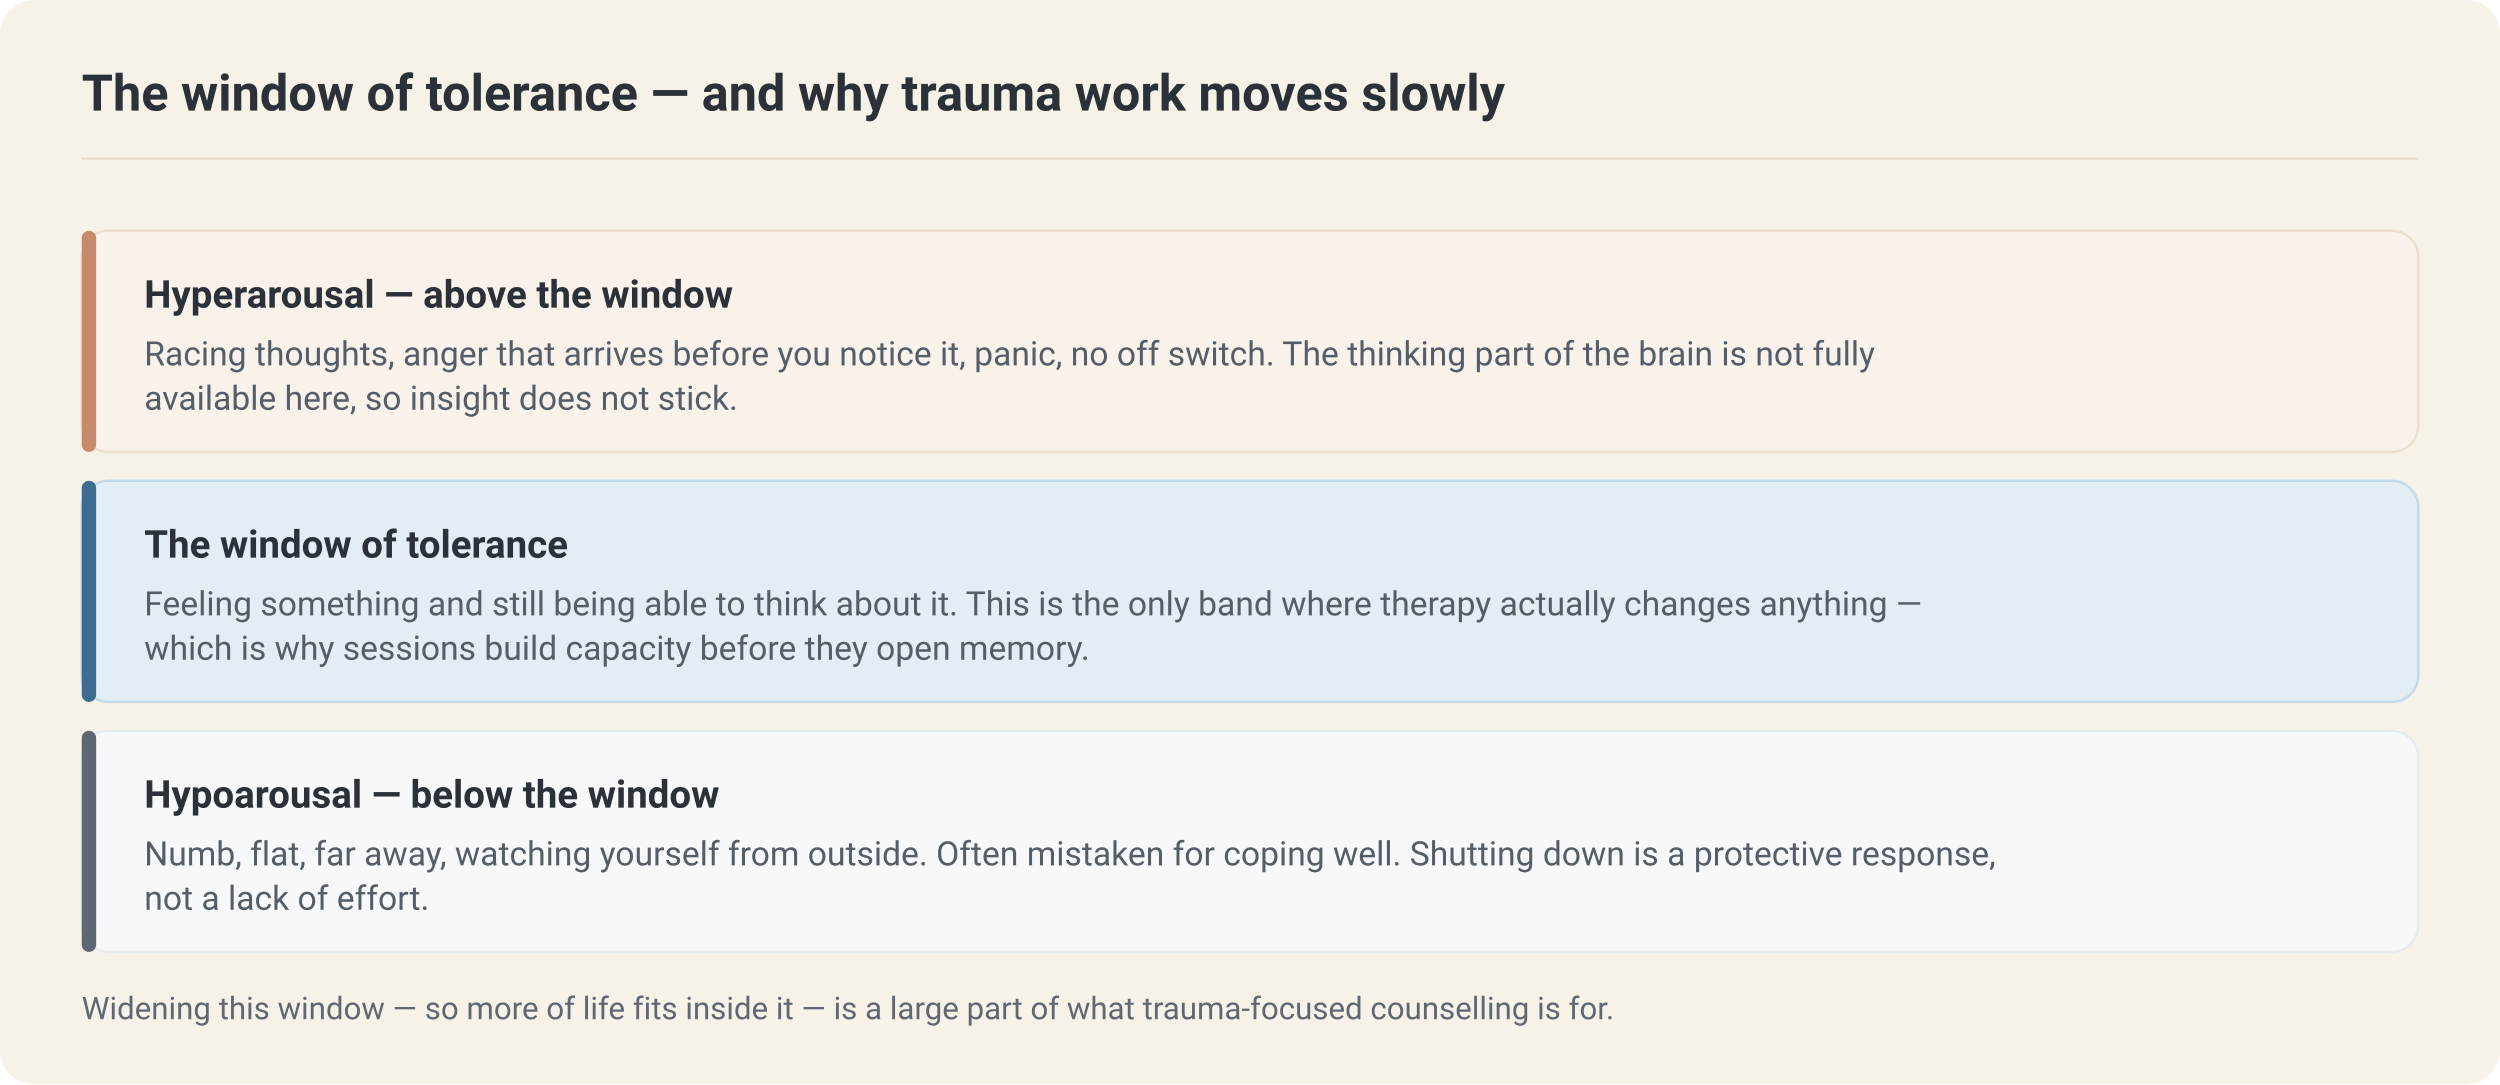
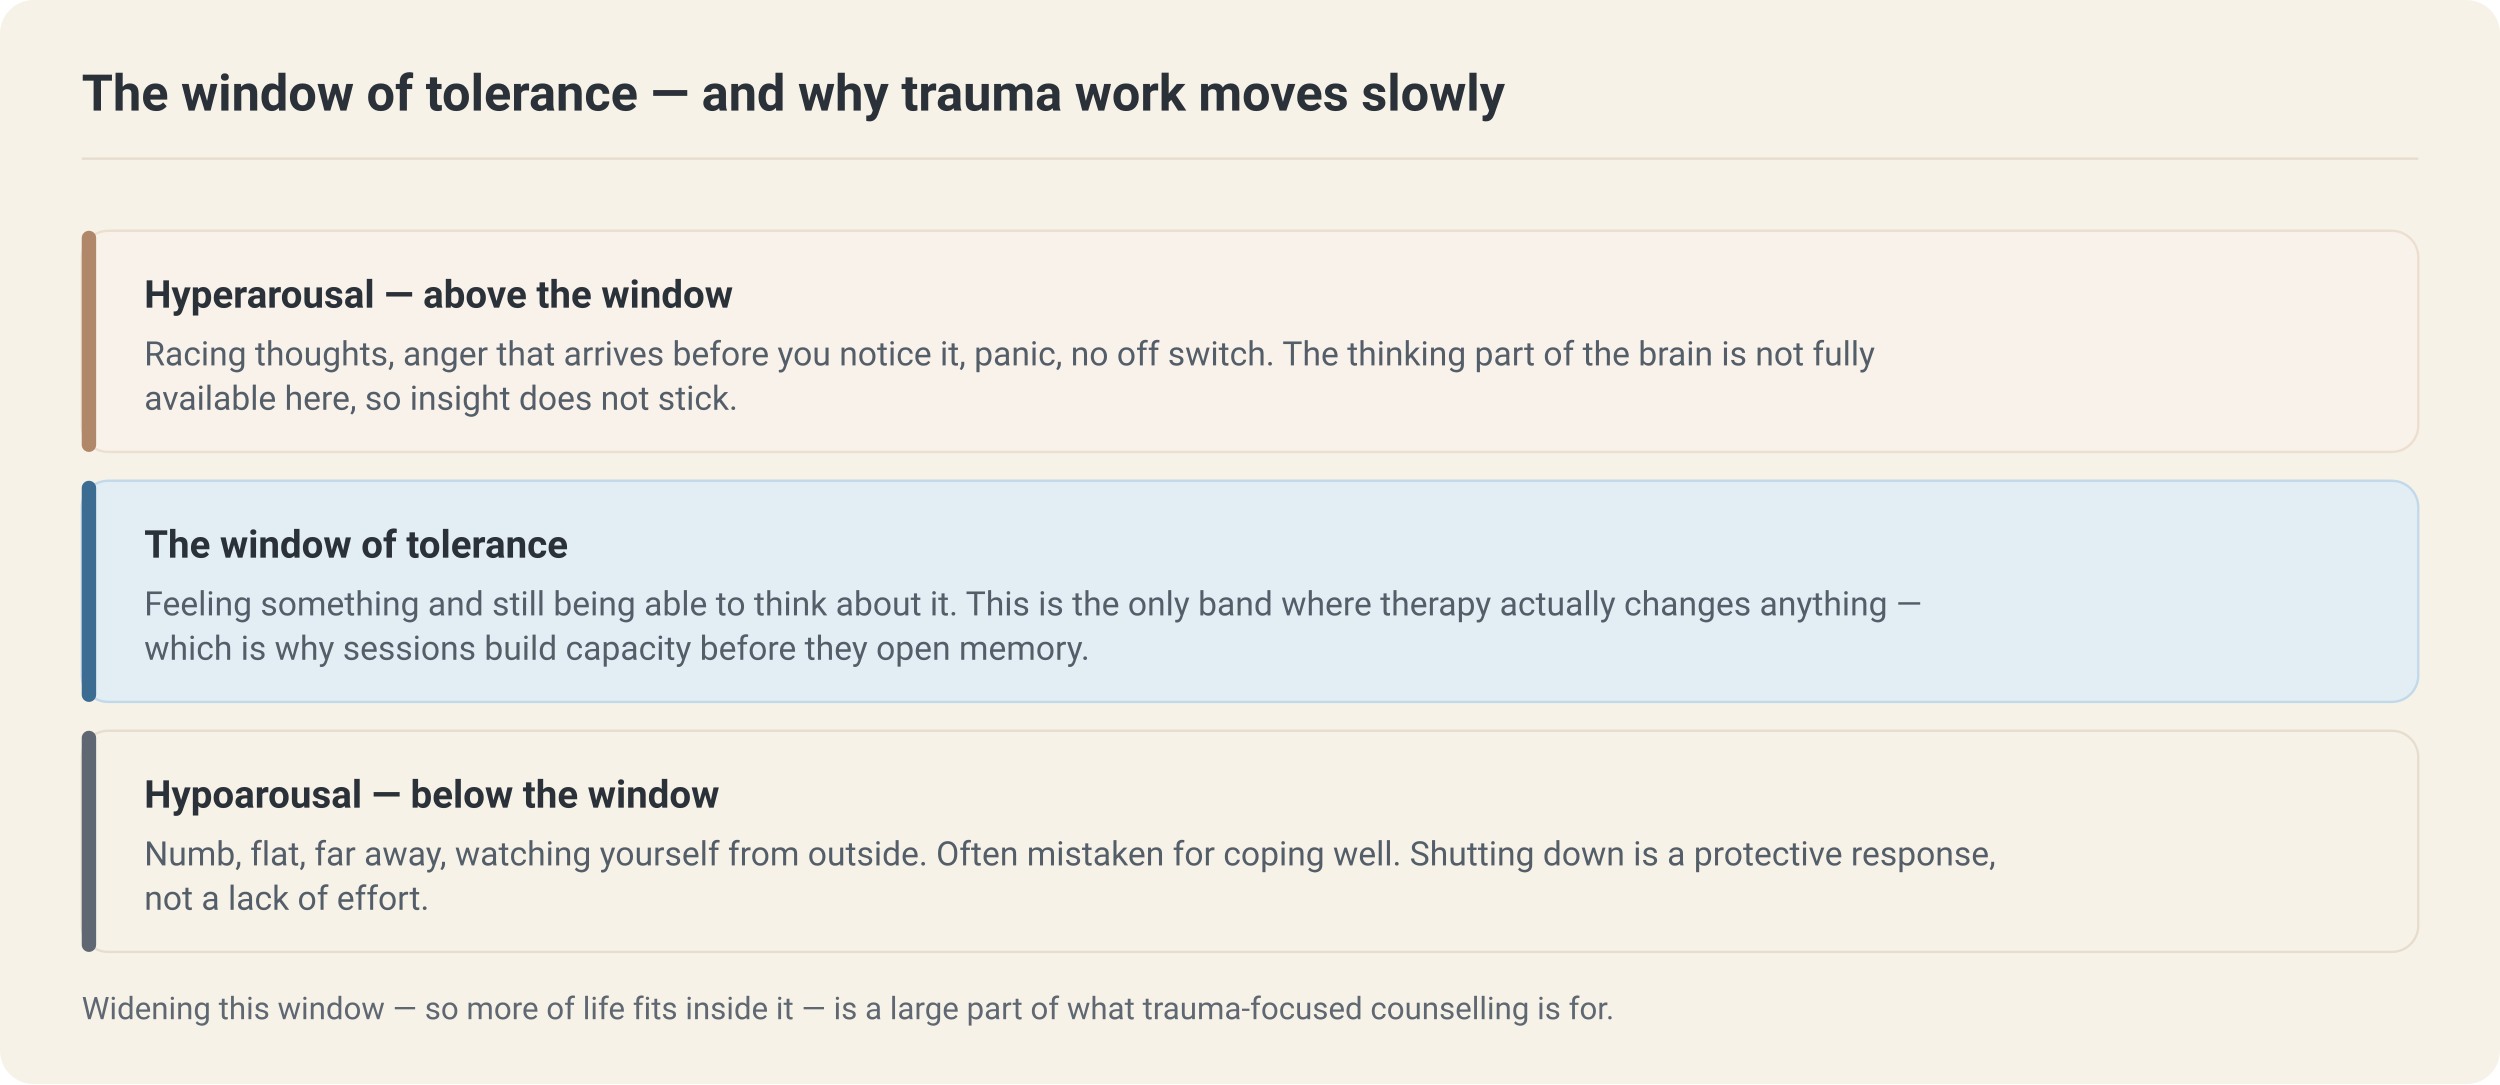
<svg xmlns="http://www.w3.org/2000/svg" viewBox="0 0 1040 451" width="1040" height="451" role="img" aria-labelledby="t d" font-family="-apple-system,BlinkMacSystemFont,'Segoe UI',Roboto,Helvetica,Arial,sans-serif">
  <rect width="1040" height="451" rx="14" fill="#f7f2e8" />
  <text x="34" y="46" font-size="21" font-weight="700" fill="#2b3138">The window of tolerance — and why trauma work moves slowly</text>
  <line x1="34" y1="66" x2="1006" y2="66" stroke="#e6ddce" />
  <rect x="34" y="96" width="972" height="92" rx="11" fill="#f8f2ea" stroke="#ecdfd0" />
-   <rect x="34" y="96" width="6" height="92" rx="3" fill="#c98a6b" />
+   <rect x="34" y="96" width="6" height="92" rx="3" fill="#b08768" />
  <text x="60" y="128" font-size="16" font-weight="700" fill="#2b3138">Hyperarousal — above the window</text>
  <text font-size="14" fill="#545e69">
    <tspan x="60" y="152">Racing thoughts, anger that arrives before you notice it, panic, no off switch. The thinking part of the brain is not fully</tspan>
    <tspan x="60" y="170.48">available here, so insight does not stick.</tspan>
  </text>
  <rect x="34" y="200" width="972" height="92" rx="11" fill="#e2edf4" stroke="#c2d9ea" />
  <rect x="34" y="200" width="6" height="92" rx="3" fill="#3d6c92" />
  <text x="60" y="232" font-size="16" font-weight="700" fill="#2b3138">The window of tolerance</text>
  <text font-size="14" fill="#545e69">
    <tspan x="60" y="256">Feeling something and still being able to think about it. This is the only band where therapy actually changes anything —</tspan>
    <tspan x="60" y="274.48">which is why sessions build capacity before they open memory.</tspan>
  </text>
-   <rect x="34" y="304" width="972" height="92" rx="11" fill="#f6f8fa" stroke="#e6ebf0" />
+   <rect x="34" y="304" width="972" height="92" rx="11" fill="#f7f2e8" stroke="#e6ddce" />
  <rect x="34" y="304" width="6" height="92" rx="3" fill="#5f6872" />
  <text x="60" y="336" font-size="16" font-weight="700" fill="#2b3138">Hypoarousal — below the window</text>
  <text font-size="14" fill="#545e69">
    <tspan x="60" y="360">Numb, flat, far away, watching yourself from outside. Often mistaken for coping well. Shutting down is a protective response,</tspan>
    <tspan x="60" y="378.48">not a lack of effort.</tspan>
  </text>
  <text font-size="13" fill="#5f6872">
    <tspan x="34" y="424">Widening this window — so more of life fits inside it — is a large part of what trauma-focused counselling is for.</tspan>
  </text>
</svg>
